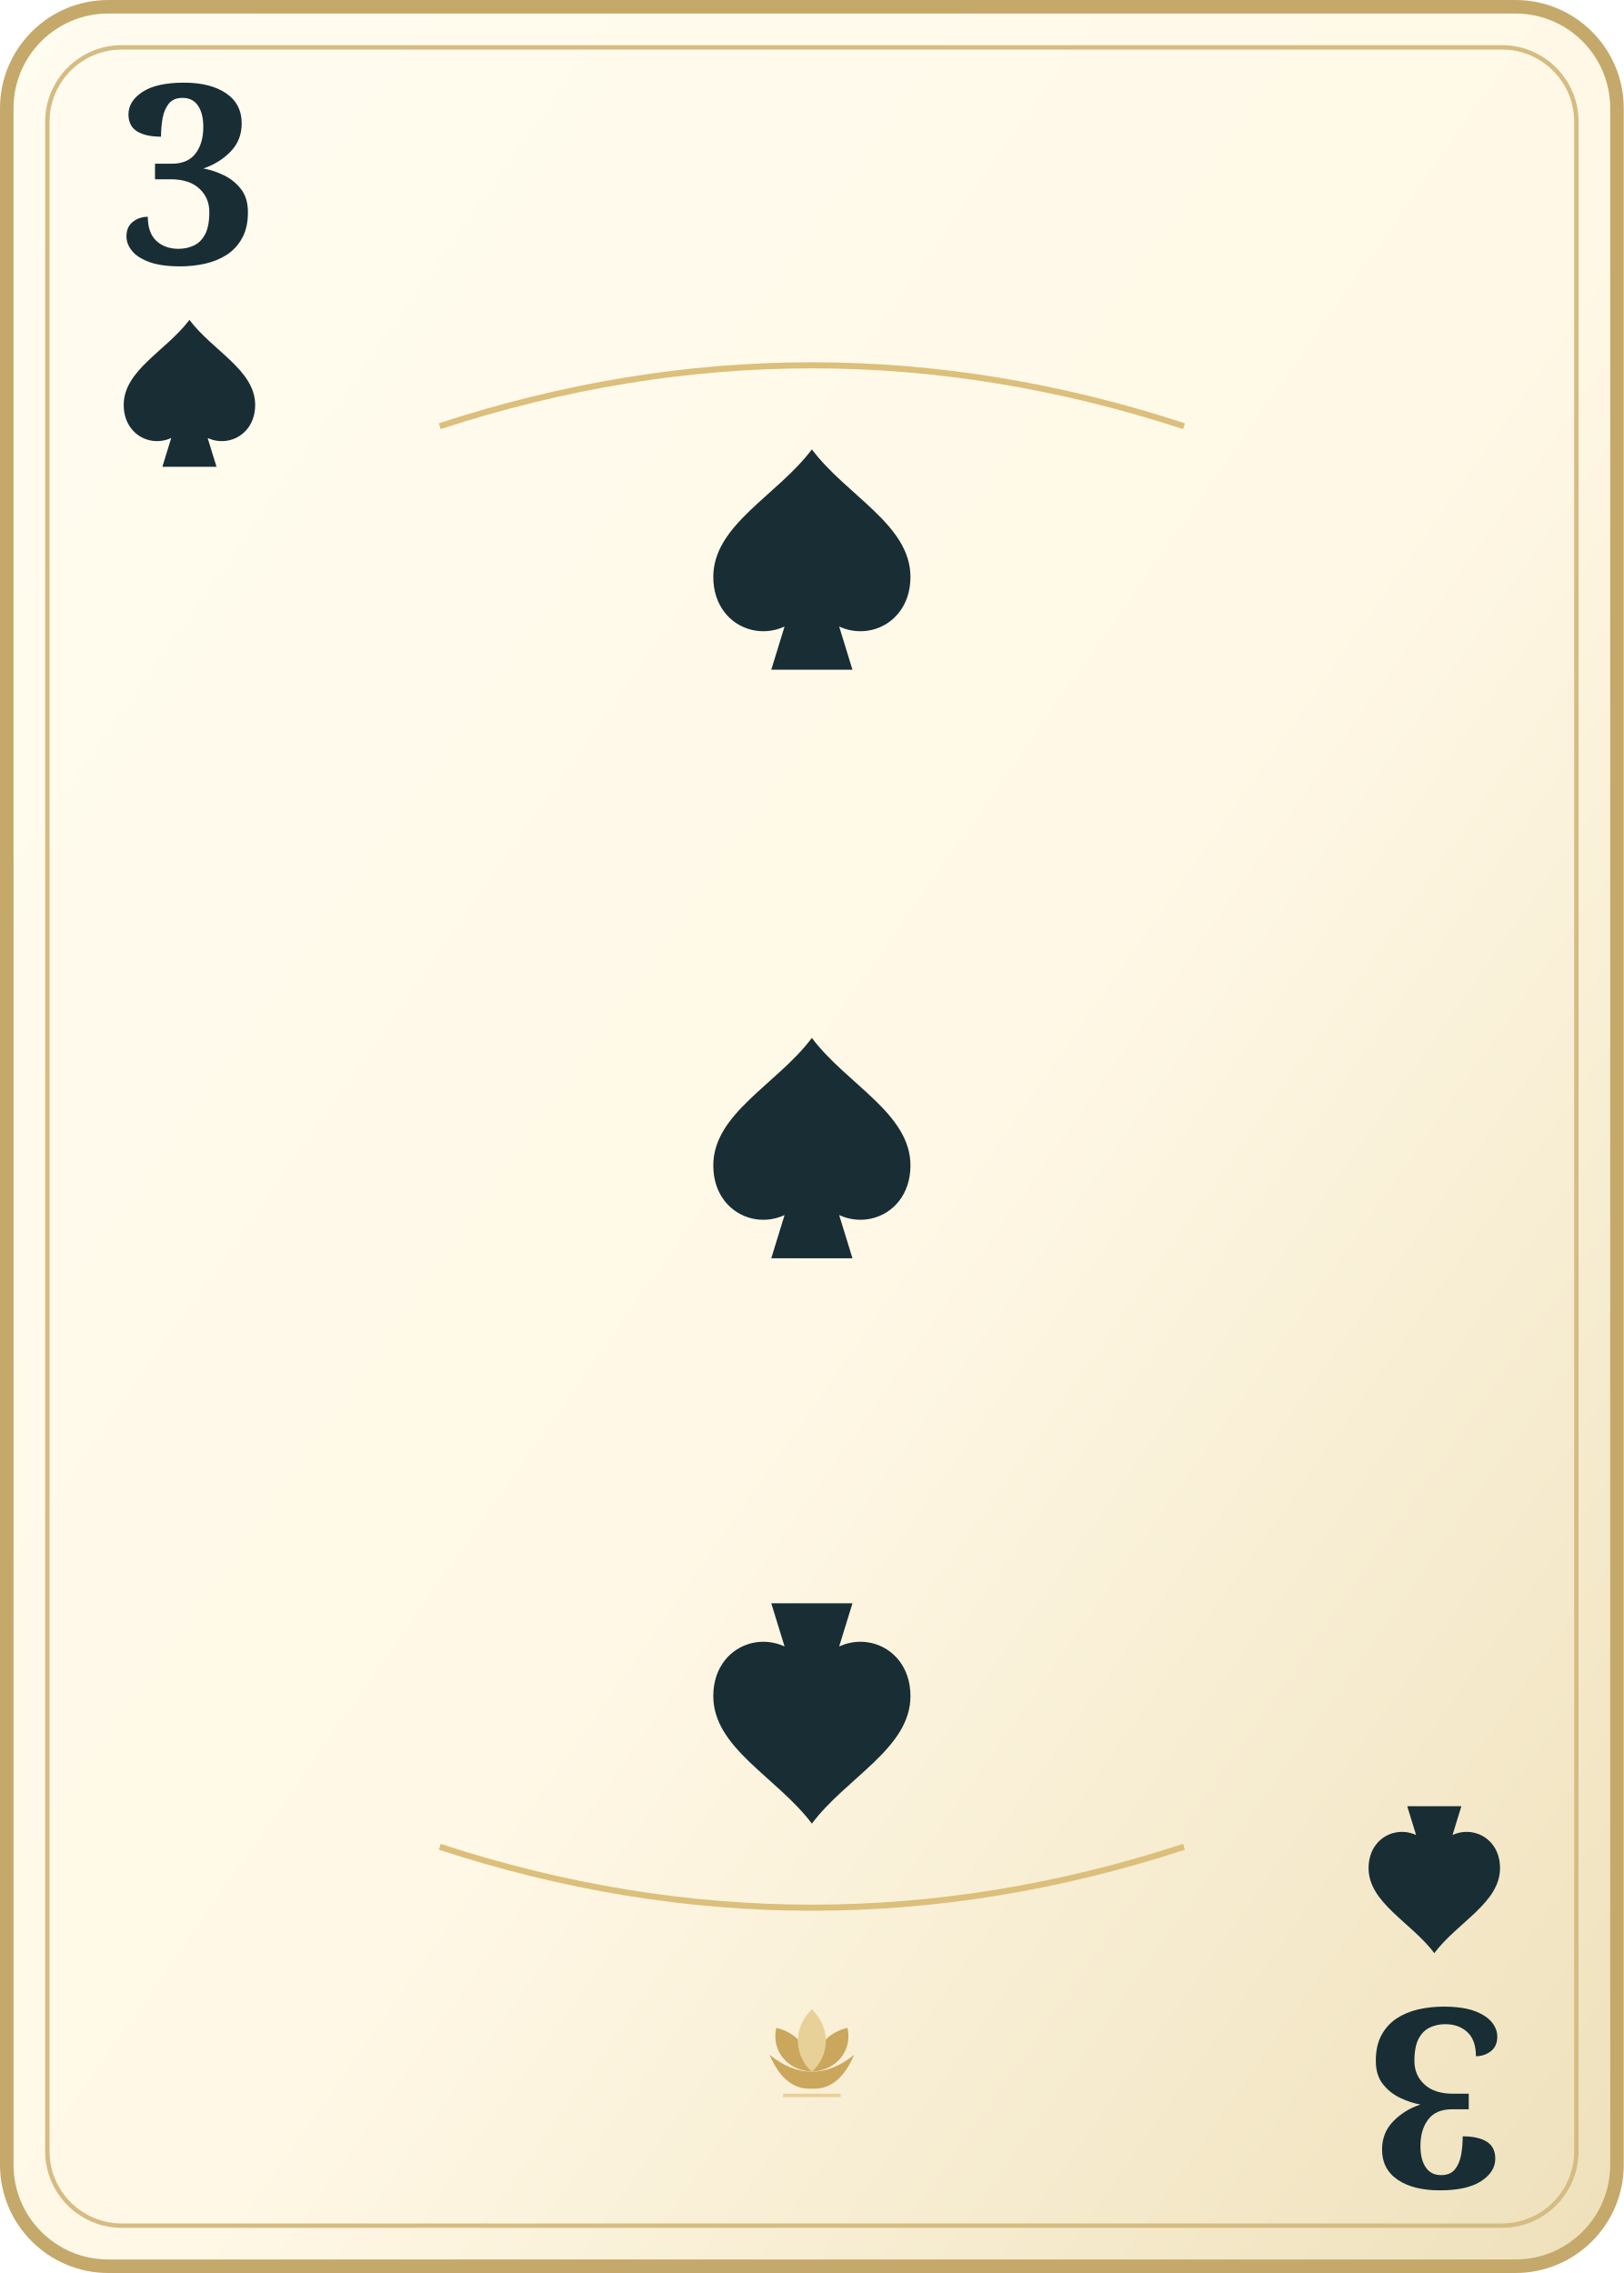
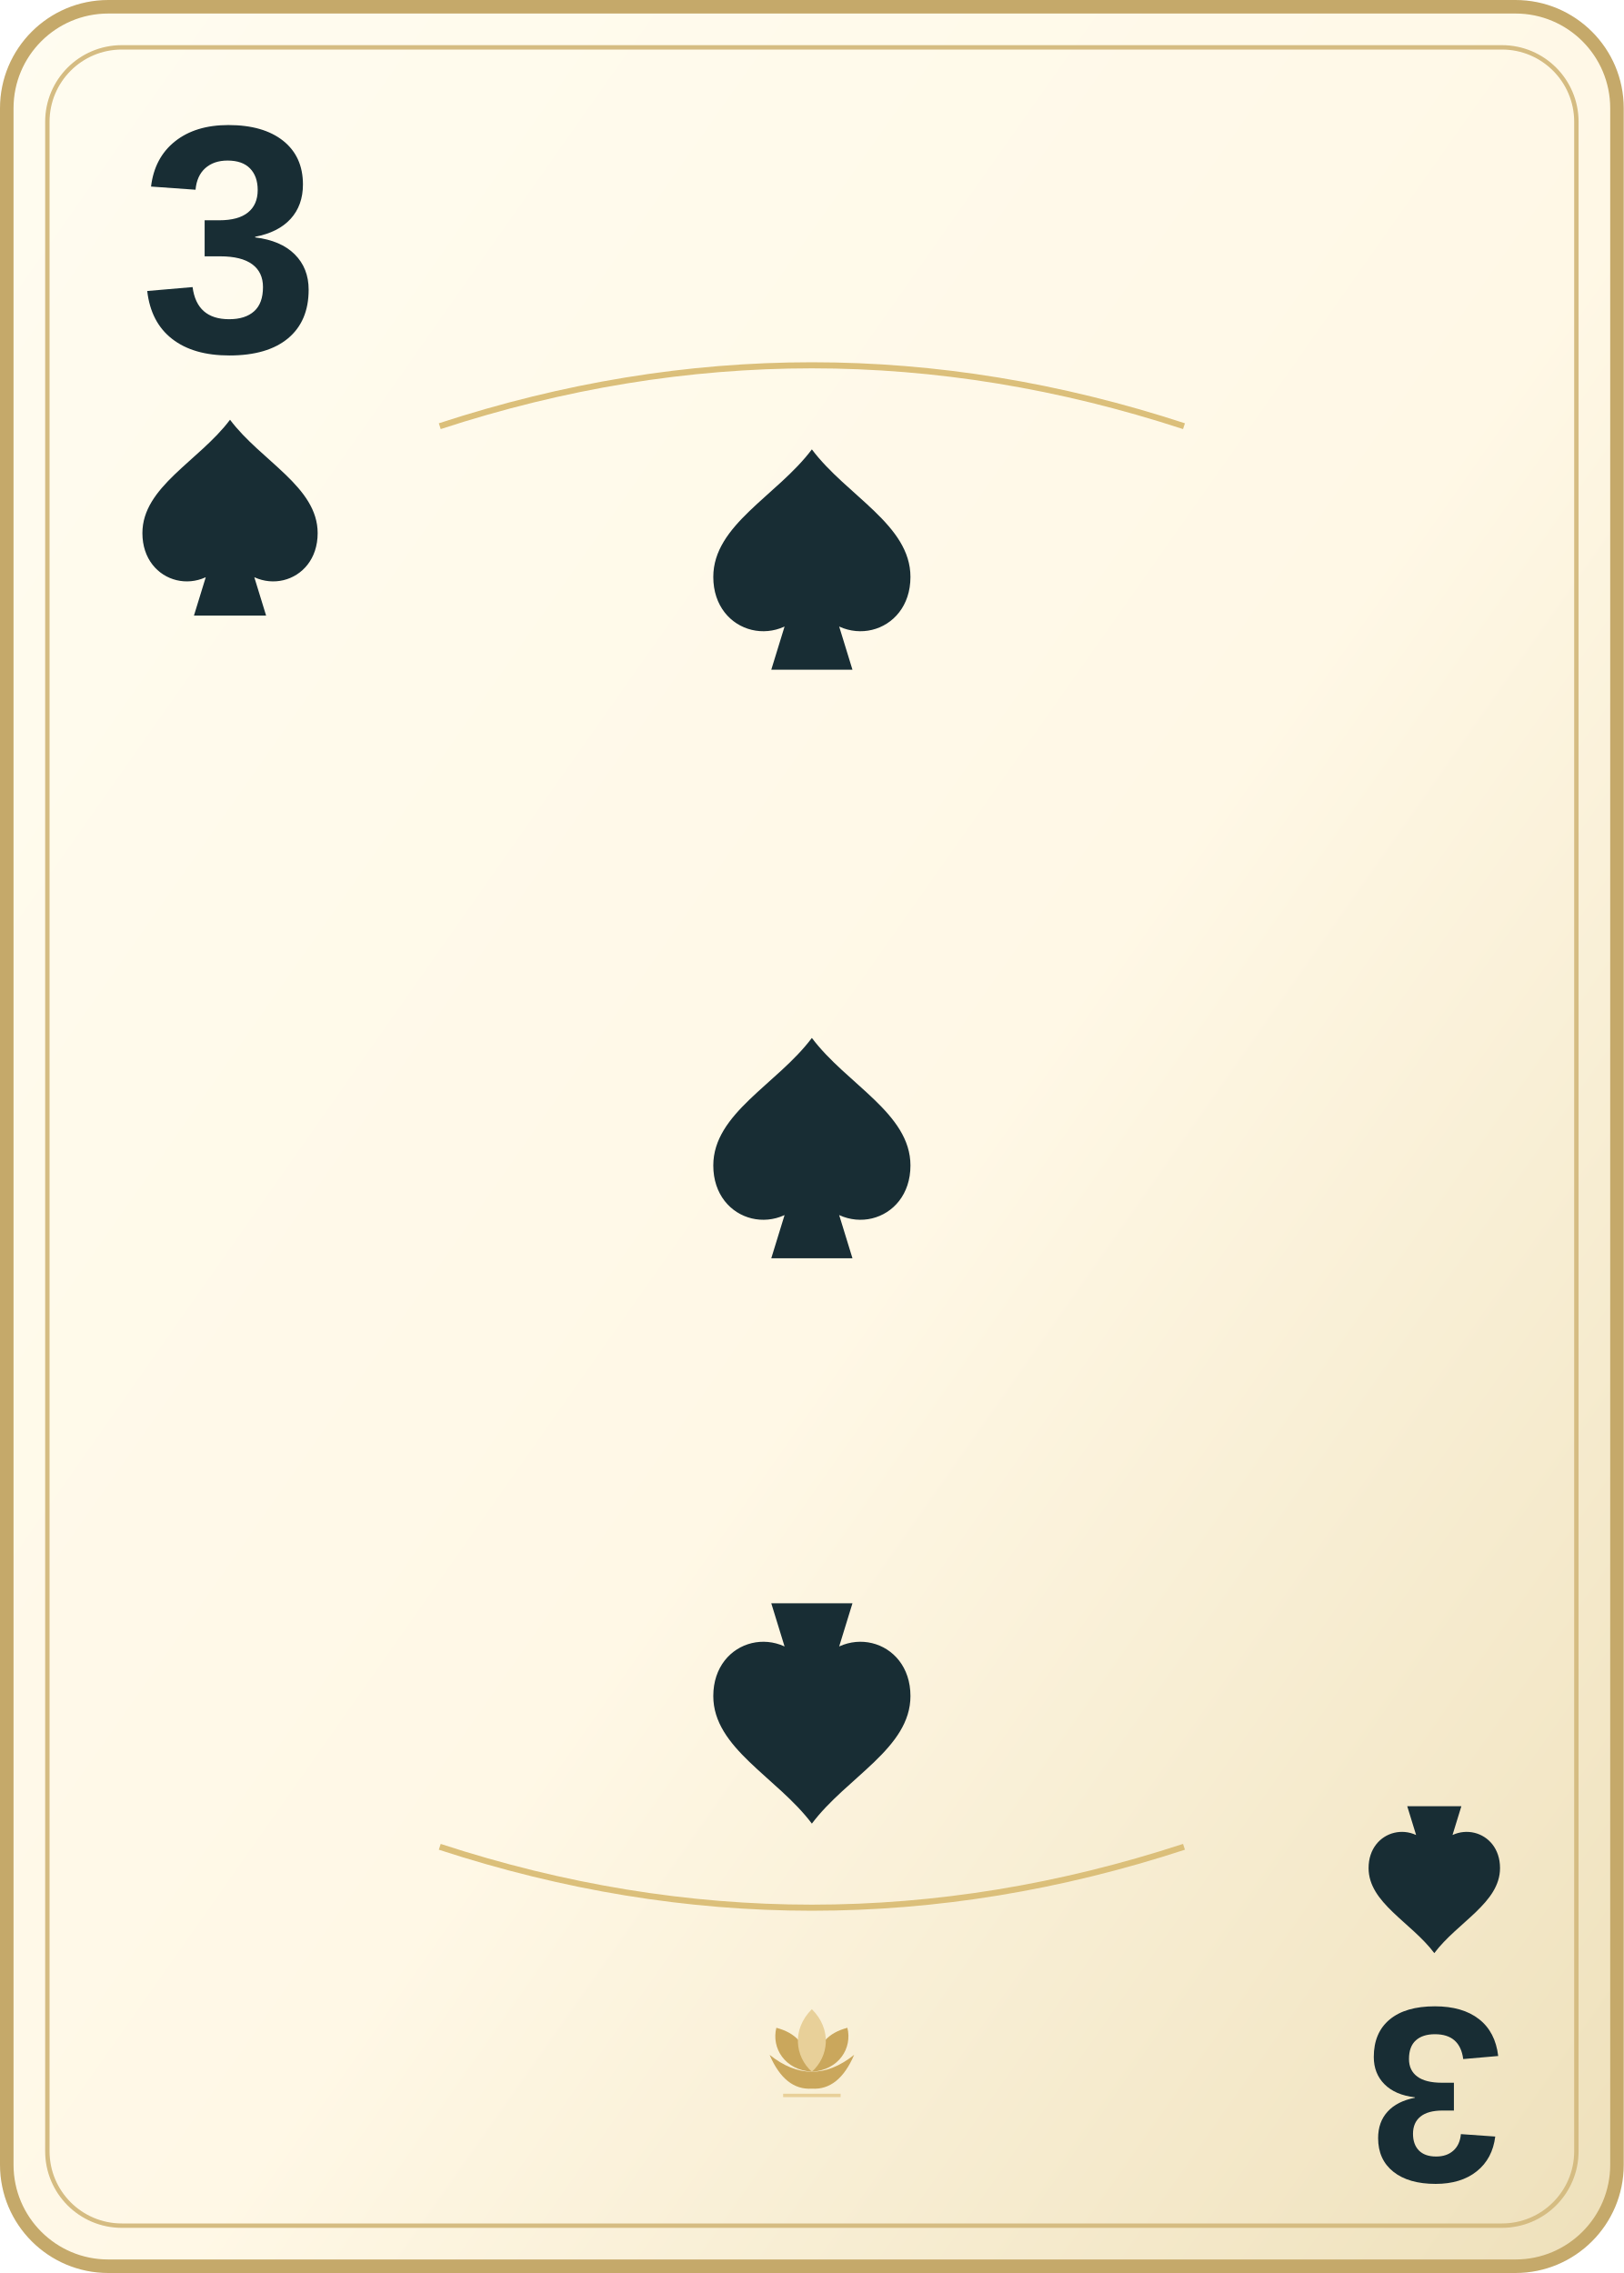
<svg xmlns="http://www.w3.org/2000/svg" width="240" height="336" viewBox="0 0 240 336" role="img" aria-label="3 of spades; original Chola-inspired royal court illustration">
  <defs>
    <linearGradient id="paper" x1="0" y1="0" x2="1" y2="1">
      <stop stop-color="#fffcf0" />
      <stop offset=".55" stop-color="#fff8e6" />
      <stop offset="1" stop-color="#eee0ba" />
    </linearGradient>
    <linearGradient id="metal" x1="0" y1="0" x2="1" y2="1">
      <stop stop-color="#fff1b0" />
      <stop offset=".25" stop-color="#dba943" />
      <stop offset=".54" stop-color="#ad7224" />
      <stop offset=".77" stop-color="#f6d578" />
      <stop offset="1" stop-color="#996124" />
    </linearGradient>
    <linearGradient id="robe" x1="0" y1="0" x2="1" y2=".5">
      <stop stop-color="#12404e" />
      <stop offset=".38" stop-color="#68bcc0" />
      <stop offset=".59" stop-color="#197380" />
      <stop offset="1" stop-color="#12404e" />
    </linearGradient>
    <linearGradient id="skin" x1="0" y1="0" x2="1" y2=".4">
      <stop stop-color="#b66e40" />
      <stop offset=".35" stop-color="#e7ad6f" />
      <stop offset=".65" stop-color="#d09053" />
      <stop offset="1" stop-color="#9c5937" />
    </linearGradient>
    <linearGradient id="arch" x1="0" y1="0" x2="0" y2="1">
      <stop stop-color="#12404e" />
      <stop offset=".58" stop-color="#197380" />
      <stop offset="1" stop-color="#cbaa62" />
    </linearGradient>
    <radialGradient id="halo">
      <stop stop-color="#fff0ad" stop-opacity=".8" />
      <stop offset=".75" stop-color="#dfb963" stop-opacity=".12" />
      <stop offset="1" stop-color="#d6a341" stop-opacity="0" />
    </radialGradient>
  </defs>
  <rect x="1" y="1" width="238" height="334" rx="15" fill="url(#paper)" stroke="#c5a96a" stroke-width="2" />
  <rect x="7" y="7" width="226" height="322" rx="11" fill="none" stroke="#d5bc82" stroke-width=".65" />
-   <path d="M65 63Q120 45 175 63M65 273Q120 291 175 273" fill="none" stroke="#dbbf7a" stroke-width=".9" />
-   <g transform="translate(120 81) rotate(0) scale(0.8571429)">
-     <path d="M0-17C-6-9-17-4-17 5C-17 15-5 18 0 9C5 18 17 15 17 5C17-4 6-9 0-17ZM-3 8L-7 21H7L3 8Z" fill="#182d34" />
+   <g id="card-art">
+     <path d="M65 63Q120 45 175 63M65 273Q120 291 175 273" fill="none" stroke="#dbbf7a" stroke-width=".9" />
+     <g transform="translate(120 81) rotate(0) scale(0.8571429)">
+       <path d="M0-17C-6-9-17-4-17 5C-17 15-5 18 0 9C5 18 17 15 17 5C17-4 6-9 0-17ZM-3 8L-7 21H7L3 8Z" fill="#182d34" />
+     </g>
+     <g transform="translate(120 168) rotate(0) scale(0.8571429)">
+       <path d="M0-17C-6-9-17-4-17 5C-17 15-5 18 0 9C5 18 17 15 17 5C17-4 6-9 0-17ZM-3 8L-7 21H7L3 8Z" fill="#182d34" />
+     </g>
+     <g transform="translate(120 255) rotate(180) scale(0.8571429)">
+       <path d="M0-17C-6-9-17-4-17 5C-17 15-5 18 0 9C5 18 17 15 17 5C17-4 6-9 0-17ZM-3 8L-7 21H7L3 8Z" fill="#182d34" />
+     </g>
+     <g transform="translate(120 303) scale(0.25)">
+       <path d="M0 13C-16 12-24-1-21-13C-10-10-3-4 0 13Z" fill="#caa75c" />
+       <path d="M0 13C16 12 24-1 21-13C10-10 3-4 0 13Z" fill="#caa75c" />
+       <path d="M0 13C-10 4-12-12 0-24C12-12 10 4 0 13Z" fill="#e8d099" />
+       <path d="M-25 3Q0 23 25 3Q16 24 0 23Q-16 24-25 3Z" fill="#caa75c" />
+       <path d="M-17 27L17 27" fill="none" stroke="#e8d099" stroke-width="2" />
+     </g>
  </g>
-   <g transform="translate(120 168) rotate(0) scale(0.8571429)">
-     <path d="M0-17C-6-9-17-4-17 5C-17 15-5 18 0 9C5 18 17 15 17 5C17-4 6-9 0-17ZM-3 8L-7 21H7L3 8Z" fill="#182d34" />
+   <g id="primary-index">
+     <text id="index-rank" x="34" y="52" text-anchor="middle" fill="#182d34" font-family="Arial,Helvetica,sans-serif" font-weight="700" font-size="48">3</text>
+     <g id="index-suit">
+       <g transform="translate(34 75) rotate(0) scale(0.7619048)">
+         <path d="M0-17C-6-9-17-4-17 5C-17 15-5 18 0 9C5 18 17 15 17 5C17-4 6-9 0-17ZM-3 8L-7 21H7L3 8Z" fill="#182d34" />
+       </g>
+     </g>
  </g>
-   <g transform="translate(120 255) rotate(180) scale(0.8571429)">
-     <path d="M0-17C-6-9-17-4-17 5C-17 15-5 18 0 9C5 18 17 15 17 5C17-4 6-9 0-17ZM-3 8L-7 21H7L3 8Z" fill="#182d34" />
-   </g>
-   <g transform="translate(120 303) scale(0.25)">
-     <path d="M0 13C-16 12-24-1-21-13C-10-10-3-4 0 13Z" fill="#caa75c" />
-     <path d="M0 13C16 12 24-1 21-13C10-10 3-4 0 13Z" fill="#caa75c" />
-     <path d="M0 13C-10 4-12-12 0-24C12-12 10 4 0 13Z" fill="#e8d099" />
-     <path d="M-25 3Q0 23 25 3Q16 24 0 23Q-16 24-25 3Z" fill="#caa75c" />
-     <path d="M-17 27L17 27" fill="none" stroke="#e8d099" stroke-width="2" />
-   </g>
-   <text x="28" y="39" text-anchor="middle" fill="#182d34" font-family="Georgia,serif" font-weight="bold" font-size="37">3</text>
-   <g transform="translate(28 57) rotate(0) scale(0.5714286)">
-     <path d="M0-17C-6-9-17-4-17 5C-17 15-5 18 0 9C5 18 17 15 17 5C17-4 6-9 0-17ZM-3 8L-7 21H7L3 8Z" fill="#182d34" />
-   </g>
-   <g transform="rotate(180 120 168)">
-     <text x="28" y="39" text-anchor="middle" fill="#182d34" font-family="Georgia,serif" font-weight="bold" font-size="37">3</text>
+   <g id="secondary-index" transform="rotate(180 120 168)">
+     <text x="28" y="39" text-anchor="middle" fill="#182d34" font-family="Arial,Helvetica,sans-serif" font-weight="700" font-size="37">3</text>
    <g transform="translate(28 57) rotate(0) scale(0.5714286)">
      <path d="M0-17C-6-9-17-4-17 5C-17 15-5 18 0 9C5 18 17 15 17 5C17-4 6-9 0-17ZM-3 8L-7 21H7L3 8Z" fill="#182d34" />
    </g>
  </g>
</svg>
